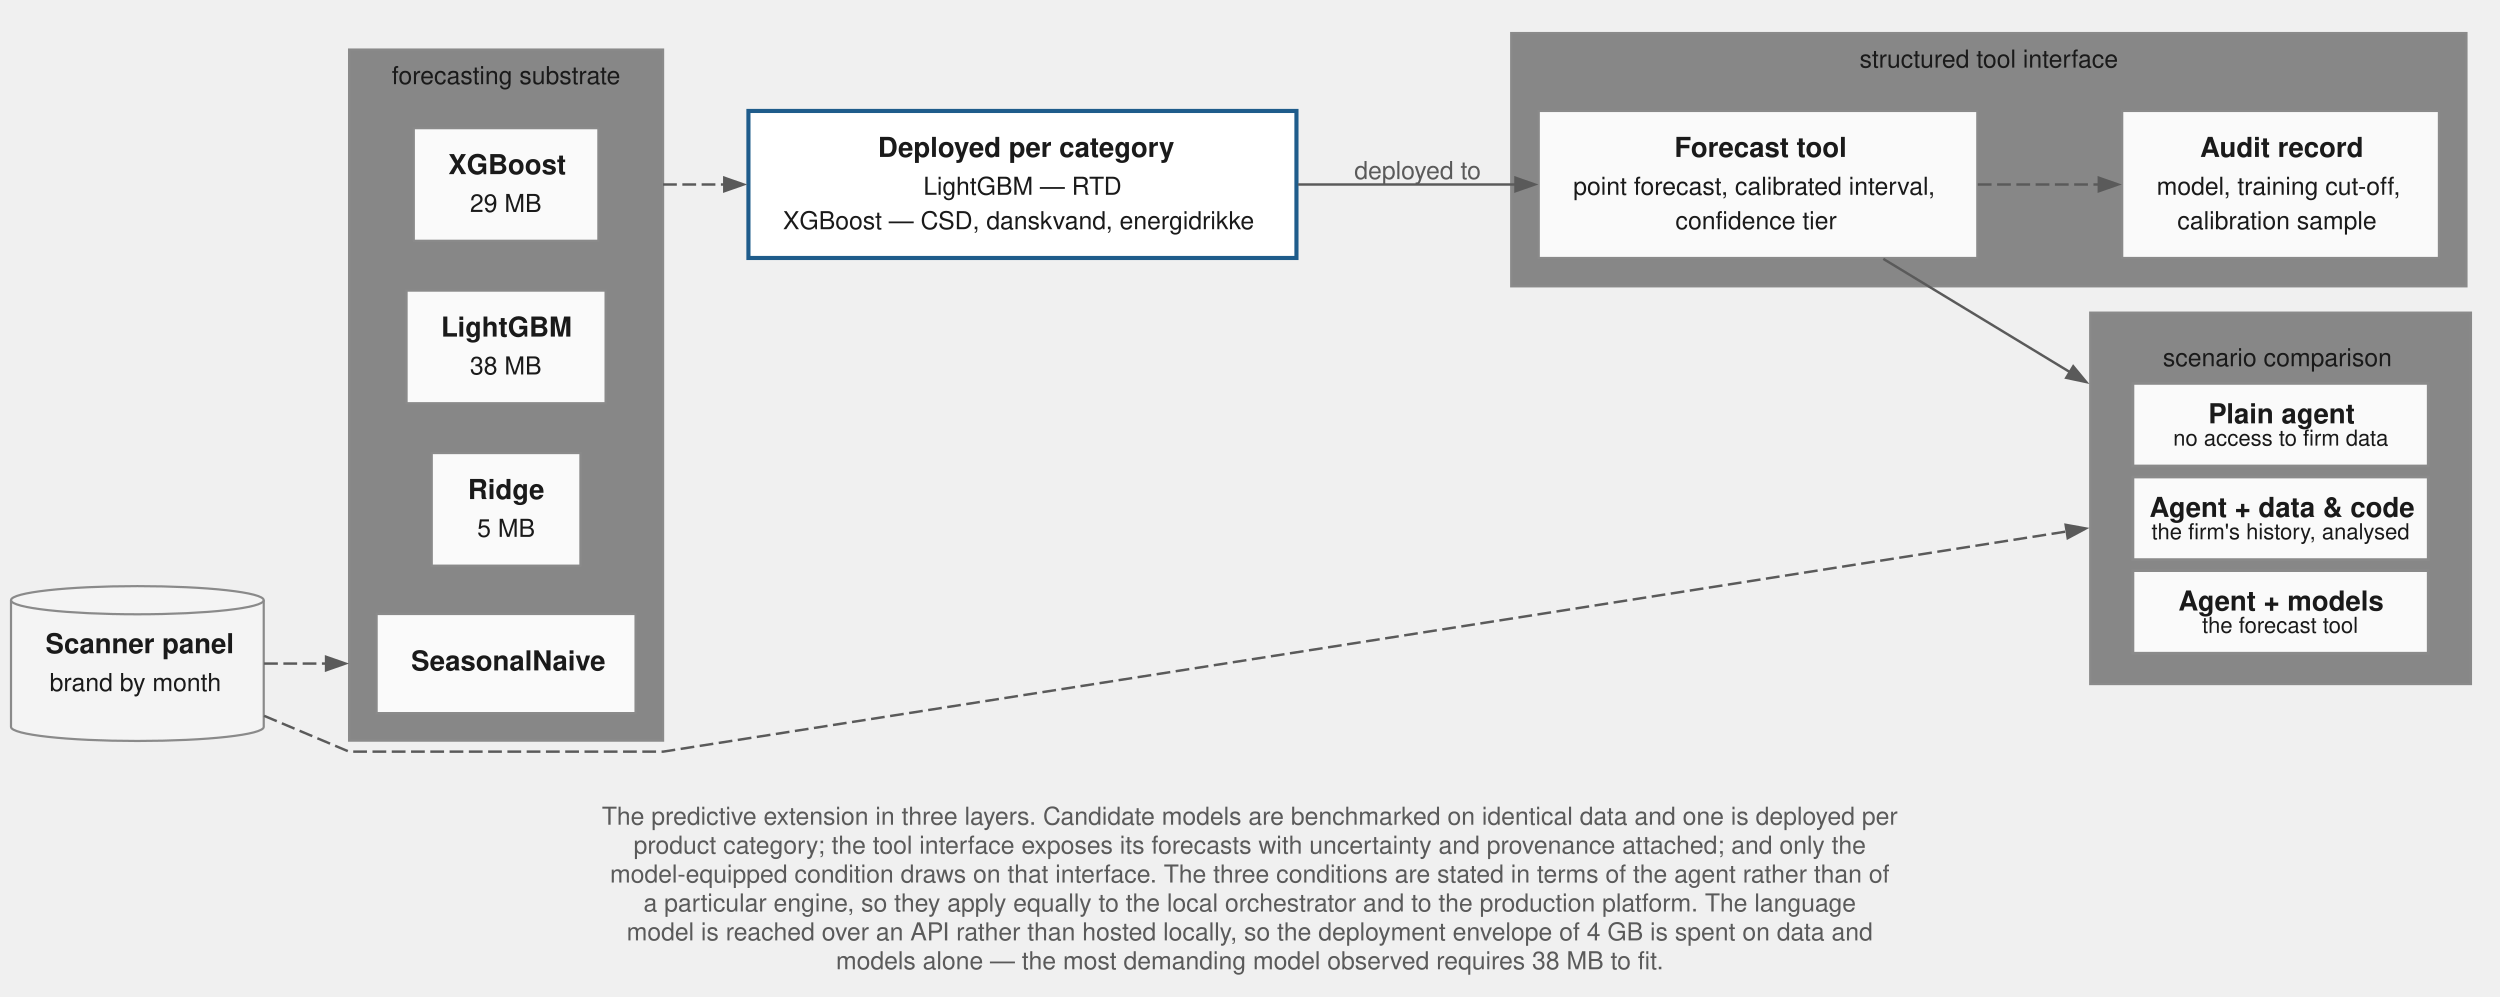
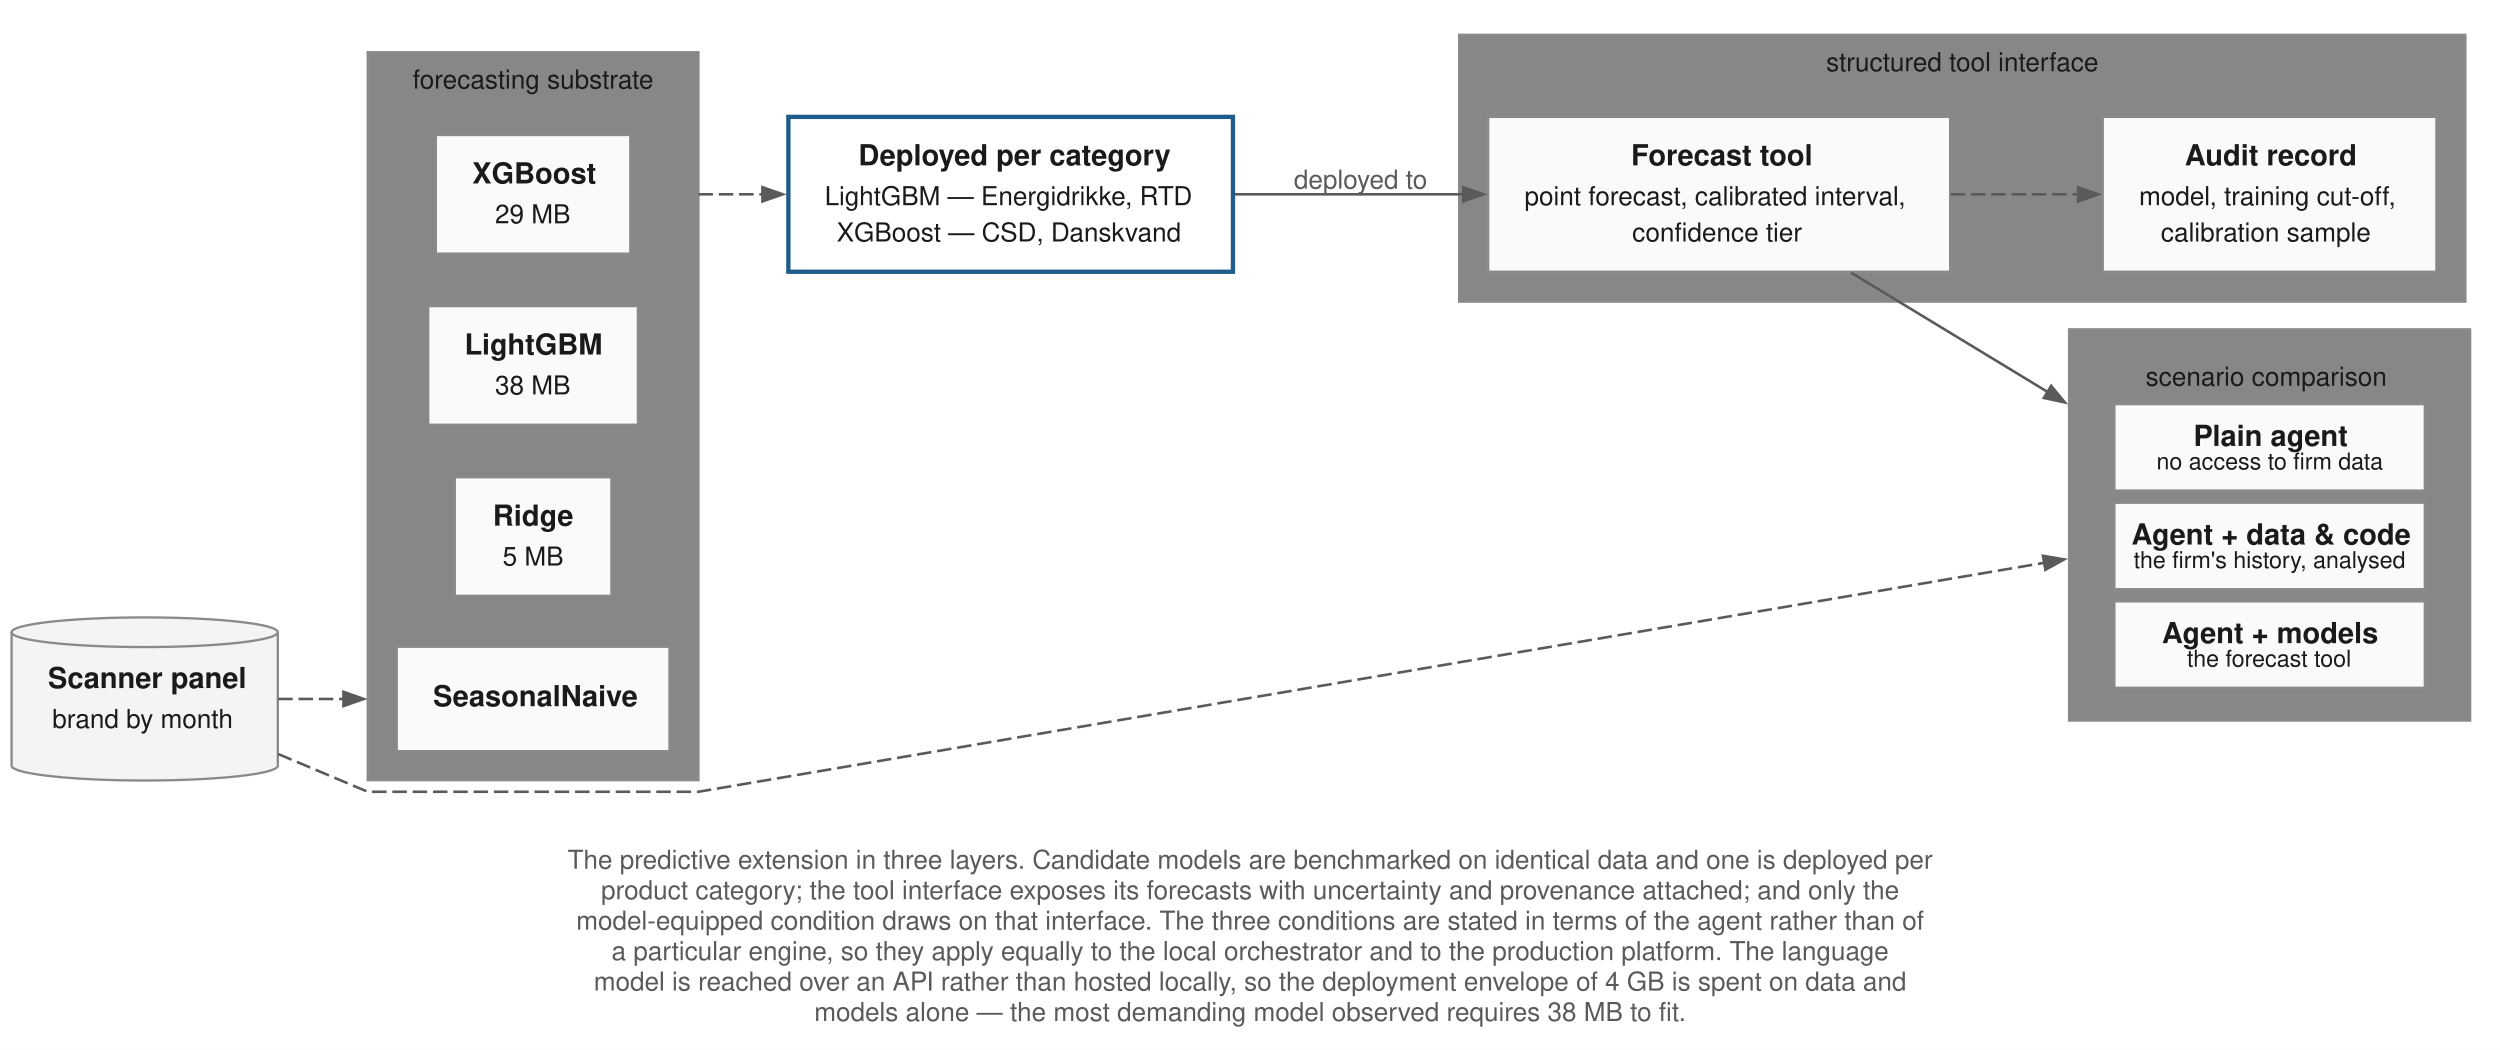
- <svg xmlns="http://www.w3.org/2000/svg" width="908pt" height="362pt" viewBox="0.00 0.00 908.00 362.00">
+ <svg xmlns="http://www.w3.org/2000/svg" width="862pt" height="362pt" viewBox="0.00 0.00 862.00 362.00">
  <g id="graph0" class="graph" transform="scale(1 1) rotate(0) translate(4 358)">
-     <text xml:space="preserve" text-anchor="middle" x="449.91" y="-58.45" font-family="Helvetica,sans-Serif" font-size="9.00" fill="#5a5a5a">The predictive extension in three layers. Candidate models are benchmarked on identical data and one is deployed per</text>
-     <text xml:space="preserve" text-anchor="middle" x="449.91" y="-47.95" font-family="Helvetica,sans-Serif" font-size="9.00" fill="#5a5a5a">product category; the tool interface exposes its forecasts with uncertainty and provenance attached; and only the</text>
-     <text xml:space="preserve" text-anchor="middle" x="449.91" y="-37.45" font-family="Helvetica,sans-Serif" font-size="9.00" fill="#5a5a5a">model-equipped condition draws on that interface. The three conditions are stated in terms of the agent rather than of</text>
-     <text xml:space="preserve" text-anchor="middle" x="449.91" y="-26.95" font-family="Helvetica,sans-Serif" font-size="9.00" fill="#5a5a5a">a particular engine, so they apply equally to the local orchestrator and to the production platform. The language</text>
-     <text xml:space="preserve" text-anchor="middle" x="449.91" y="-16.45" font-family="Helvetica,sans-Serif" font-size="9.00" fill="#5a5a5a">model is reached over an API rather than hosted locally, so the deployment envelope of 4 GB is spent on data and</text>
-     <text xml:space="preserve" text-anchor="middle" x="449.91" y="-5.95" font-family="Helvetica,sans-Serif" font-size="9.00" fill="#5a5a5a">models alone — the most demanding model observed requires 38 MB to fit.</text>
+     <polygon fill="white" stroke="none" points="-4,4 -4,-358 858.07,-358 858.07,4 -4,4" />
+     <text xml:space="preserve" text-anchor="middle" x="427.04" y="-58.45" font-family="Helvetica,sans-Serif" font-size="9.00" fill="#5a5a5a">The predictive extension in three layers. Candidate models are benchmarked on identical data and one is deployed per</text>
+     <text xml:space="preserve" text-anchor="middle" x="427.04" y="-47.95" font-family="Helvetica,sans-Serif" font-size="9.00" fill="#5a5a5a">product category; the tool interface exposes its forecasts with uncertainty and provenance attached; and only the</text>
+     <text xml:space="preserve" text-anchor="middle" x="427.04" y="-37.45" font-family="Helvetica,sans-Serif" font-size="9.00" fill="#5a5a5a">model-equipped condition draws on that interface. The three conditions are stated in terms of the agent rather than of</text>
+     <text xml:space="preserve" text-anchor="middle" x="427.04" y="-26.95" font-family="Helvetica,sans-Serif" font-size="9.00" fill="#5a5a5a">a particular engine, so they apply equally to the local orchestrator and to the production platform. The language</text>
+     <text xml:space="preserve" text-anchor="middle" x="427.04" y="-16.45" font-family="Helvetica,sans-Serif" font-size="9.00" fill="#5a5a5a">model is reached over an API rather than hosted locally, so the deployment envelope of 4 GB is spent on data and</text>
+     <text xml:space="preserve" text-anchor="middle" x="427.04" y="-5.95" font-family="Helvetica,sans-Serif" font-size="9.00" fill="#5a5a5a">models alone — the most demanding model observed requires 38 MB to fit.</text>
    <g id="clust1" class="cluster">
      <polygon fill="#878787" stroke="#8a8a8a" stroke-width="0.8" points="122.79,-89 122.79,-340 236.83,-340 236.83,-89 122.79,-89" />
      <text xml:space="preserve" text-anchor="middle" x="179.81" y="-327.45" font-family="Helvetica,sans-Serif" font-size="9.00" fill="#1a1a1a">forecasting substrate</text>
    </g>
    <g id="clust2" class="cluster">
-       <polygon fill="#878787" stroke="#8a8a8a" stroke-width="0.8" points="544.87,-254 544.87,-346 891.82,-346 891.82,-254 544.87,-254" />
-       <text xml:space="preserve" text-anchor="middle" x="718.35" y="-333.45" font-family="Helvetica,sans-Serif" font-size="9.00" fill="#1a1a1a">structured tool interface</text>
+       <polygon fill="#878787" stroke="#8a8a8a" stroke-width="0.8" points="499.12,-254 499.12,-346 846.07,-346 846.07,-254 499.12,-254" />
+       <text xml:space="preserve" text-anchor="middle" x="672.6" y="-333.45" font-family="Helvetica,sans-Serif" font-size="9.00" fill="#1a1a1a">structured tool interface</text>
    </g>
    <g id="node1" class="node">
      <path fill="#f4f4f4" stroke="#8a8a8a" stroke-width="0.8" d="M91.79,-140.01C91.79,-142.83 71.22,-145.12 45.89,-145.12 20.57,-145.12 0,-142.83 0,-140.01 0,-140.01 0,-93.99 0,-93.99 0,-91.17 20.57,-88.88 45.89,-88.88 71.22,-88.88 91.79,-91.17 91.79,-93.99 91.79,-93.99 91.79,-140.01 91.79,-140.01" />
      <path fill="none" stroke="#8a8a8a" stroke-width="0.8" d="M91.79,-140.01C91.79,-137.19 71.22,-134.89 45.89,-134.89 20.57,-134.89 0,-137.19 0,-140.01" />
      <text xml:space="preserve" text-anchor="start" x="12.52" y="-120.75" font-family="Helvetica,sans-Serif" font-weight="bold" font-size="10.00" fill="#1a1a1a">Scanner panel</text>
      <text xml:space="preserve" text-anchor="start" x="14.02" y="-107" font-family="Helvetica,sans-Serif" font-size="9.00" fill="#1a1a1a">brand by month</text>
    </g>
    <g id="node2" class="node">
      <polygon fill="#fafafa" stroke="#8a8a8a" stroke-width="0.8" points="226.83,-135 132.79,-135 132.79,-99 226.83,-99 226.83,-135" />
      <text xml:space="preserve" text-anchor="start" x="145.31" y="-114.5" font-family="Helvetica,sans-Serif" font-weight="bold" font-size="10.00" fill="#1a1a1a">SeasonalNaive</text>
    </g>
    <g id="edge1" class="edge">
      <path fill="none" stroke="#5a5a5a" stroke-width="0.9" stroke-dasharray="5,2" d="M91.92,-117C99.22,-117 106.89,-117 114.53,-117" />
      <polygon fill="#5a5a5a" stroke="#5a5a5a" stroke-width="0.9" points="114.43,-119.45 121.43,-117 114.43,-114.55 114.43,-119.45" />
    </g>
    <g id="node9" class="node">
-       <polygon fill="#878787" stroke="#8a8a8a" stroke-width="0.8" points="893.45,-244.45 755.16,-244.45 755.16,-109.55 893.45,-109.55 893.45,-244.45" />
-       <text xml:space="preserve" text-anchor="start" x="781.55" y="-225" font-family="Helvetica,sans-Serif" font-size="9.00" fill="#1a1a1a">scenario comparison</text>
-       <polygon fill="#fafafa" stroke="none" points="770.68,-188.75 770.68,-218.75 877.93,-218.75 877.93,-188.75 770.68,-188.75" />
-       <polygon fill="none" stroke="#8a8a8a" points="770.68,-188.75 770.68,-218.75 877.93,-218.75 877.93,-188.75 770.68,-188.75" />
-       <text xml:space="preserve" text-anchor="start" x="798.05" y="-204.25" font-family="Helvetica,sans-Serif" font-weight="bold" font-size="10.00" fill="#1a1a1a">Plain agent</text>
-       <text xml:space="preserve" text-anchor="start" x="785.3" y="-196.15" font-family="Helvetica,sans-Serif" font-size="8.00" fill="#1a1a1a">no access to firm data</text>
-       <polygon fill="#fafafa" stroke="none" points="770.68,-154.75 770.68,-184.75 877.93,-184.75 877.93,-154.75 770.68,-154.75" />
-       <polygon fill="none" stroke="#8a8a8a" points="770.68,-154.75 770.68,-184.75 877.93,-184.75 877.93,-154.75 770.68,-154.75" />
-       <text xml:space="preserve" text-anchor="start" x="776.68" y="-170.25" font-family="Helvetica,sans-Serif" font-weight="bold" font-size="10.00" fill="#1a1a1a">Agent + data &amp; code</text>
-       <text xml:space="preserve" text-anchor="start" x="777.43" y="-162.15" font-family="Helvetica,sans-Serif" font-size="8.00" fill="#1a1a1a">the firm's history, analysed</text>
-       <polygon fill="#fafafa" stroke="none" points="770.68,-120.75 770.68,-150.75 877.93,-150.75 877.93,-120.75 770.68,-120.75" />
-       <polygon fill="none" stroke="#8a8a8a" points="770.68,-120.75 770.68,-150.75 877.93,-150.75 877.93,-120.75 770.68,-120.75" />
-       <text xml:space="preserve" text-anchor="start" x="787.18" y="-136.25" font-family="Helvetica,sans-Serif" font-weight="bold" font-size="10.00" fill="#1a1a1a">Agent + models</text>
-       <text xml:space="preserve" text-anchor="start" x="795.8" y="-128.15" font-family="Helvetica,sans-Serif" font-size="8.00" fill="#1a1a1a">the forecast tool</text>
+       <polygon fill="#878787" stroke="#8a8a8a" stroke-width="0.8" points="847.7,-244.45 709.41,-244.45 709.41,-109.55 847.7,-109.55 847.7,-244.45" />
+       <text xml:space="preserve" text-anchor="start" x="735.8" y="-225" font-family="Helvetica,sans-Serif" font-size="9.00" fill="#1a1a1a">scenario comparison</text>
+       <polygon fill="#fafafa" stroke="none" points="724.93,-188.75 724.93,-218.75 832.18,-218.75 832.18,-188.75 724.93,-188.75" />
+       <polygon fill="none" stroke="#8a8a8a" points="724.93,-188.75 724.93,-218.75 832.18,-218.75 832.18,-188.75 724.93,-188.75" />
+       <text xml:space="preserve" text-anchor="start" x="752.3" y="-204.25" font-family="Helvetica,sans-Serif" font-weight="bold" font-size="10.00" fill="#1a1a1a">Plain agent</text>
+       <text xml:space="preserve" text-anchor="start" x="739.55" y="-196.15" font-family="Helvetica,sans-Serif" font-size="8.00" fill="#1a1a1a">no access to firm data</text>
+       <polygon fill="#fafafa" stroke="none" points="724.93,-154.75 724.93,-184.75 832.18,-184.75 832.18,-154.75 724.93,-154.75" />
+       <polygon fill="none" stroke="#8a8a8a" points="724.93,-154.75 724.93,-184.75 832.18,-184.75 832.18,-154.75 724.93,-154.75" />
+       <text xml:space="preserve" text-anchor="start" x="730.93" y="-170.25" font-family="Helvetica,sans-Serif" font-weight="bold" font-size="10.00" fill="#1a1a1a">Agent + data &amp; code</text>
+       <text xml:space="preserve" text-anchor="start" x="731.68" y="-162.15" font-family="Helvetica,sans-Serif" font-size="8.00" fill="#1a1a1a">the firm's history, analysed</text>
+       <polygon fill="#fafafa" stroke="none" points="724.93,-120.75 724.93,-150.75 832.18,-150.75 832.18,-120.75 724.93,-120.75" />
+       <polygon fill="none" stroke="#8a8a8a" points="724.93,-120.75 724.93,-150.75 832.18,-150.75 832.18,-120.75 724.93,-120.75" />
+       <text xml:space="preserve" text-anchor="start" x="741.43" y="-136.25" font-family="Helvetica,sans-Serif" font-weight="bold" font-size="10.00" fill="#1a1a1a">Agent + models</text>
+       <text xml:space="preserve" text-anchor="start" x="750.05" y="-128.15" font-family="Helvetica,sans-Serif" font-size="8.00" fill="#1a1a1a">the forecast tool</text>
    </g>
    <g id="edge6" class="edge">
-       <path fill="none" stroke="#5a5a5a" stroke-width="0.9" stroke-dasharray="5,2" d="M91.92,-98.02C108.26,-91.12 122.79,-85 122.79,-85 122.79,-85 236.83,-85 236.83,-85 236.83,-85 588.21,-140.12 747.01,-165.03" />
-       <polygon fill="#5a5a5a" stroke="#5a5a5a" stroke-width="0.9" points="746.24,-167.39 753.54,-166.06 747,-162.55 746.24,-167.39" />
+       <path fill="none" stroke="#5a5a5a" stroke-width="0.9" stroke-dasharray="5,2" d="M91.92,-98.02C108.26,-91.12 122.79,-85 122.79,-85 122.79,-85 236.83,-85 236.83,-85 236.83,-85 552.18,-138.65 701.23,-164.01" />
+       <polygon fill="#5a5a5a" stroke="#5a5a5a" stroke-width="0.9" points="700.42,-166.36 707.73,-165.12 701.24,-161.53 700.42,-166.36" />
    </g>
    <g id="node3" class="node">
      <polygon fill="#fafafa" stroke="#8a8a8a" stroke-width="0.8" points="206.81,-193.45 152.81,-193.45 152.81,-152.55 206.81,-152.55 206.81,-193.45" />
      <text xml:space="preserve" text-anchor="start" x="165.93" y="-176.75" font-family="Helvetica,sans-Serif" font-weight="bold" font-size="10.00" fill="#1a1a1a">Ridge</text>
      <text xml:space="preserve" text-anchor="start" x="169.31" y="-163" font-family="Helvetica,sans-Serif" font-size="9.00" fill="#1a1a1a">5 MB</text>
    </g>
    <g id="node4" class="node">
      <polygon fill="#fafafa" stroke="#8a8a8a" stroke-width="0.8" points="215.95,-252.45 143.66,-252.45 143.66,-211.55 215.95,-211.55 215.95,-252.45" />
      <text xml:space="preserve" text-anchor="start" x="156.18" y="-235.75" font-family="Helvetica,sans-Serif" font-weight="bold" font-size="10.00" fill="#1a1a1a">LightGBM</text>
      <text xml:space="preserve" text-anchor="start" x="166.68" y="-222" font-family="Helvetica,sans-Serif" font-size="9.00" fill="#1a1a1a">38 MB</text>
    </g>
    <g id="node5" class="node">
      <polygon fill="#fafafa" stroke="#8a8a8a" stroke-width="0.8" points="213.33,-311.45 146.29,-311.45 146.29,-270.55 213.33,-270.55 213.33,-311.45" />
      <text xml:space="preserve" text-anchor="start" x="158.81" y="-294.75" font-family="Helvetica,sans-Serif" font-weight="bold" font-size="10.00" fill="#1a1a1a">XGBoost</text>
      <text xml:space="preserve" text-anchor="start" x="166.68" y="-281" font-family="Helvetica,sans-Serif" font-size="9.00" fill="#1a1a1a">29 MB</text>
    </g>
    <g id="node6" class="node">
-       <polygon fill="white" stroke="#1f5c8b" stroke-width="1.5" points="466.87,-317.7 267.83,-317.7 267.83,-264.3 466.87,-264.3 466.87,-317.7" />
-       <text xml:space="preserve" text-anchor="start" x="314.85" y="-301" font-family="Helvetica,sans-Serif" font-weight="bold" font-size="10.00" fill="#1a1a1a">Deployed per category</text>
-       <text xml:space="preserve" text-anchor="start" x="331.35" y="-287.25" font-family="Helvetica,sans-Serif" font-size="9.00" fill="#1a1a1a">LightGBM — RTD</text>
-       <text xml:space="preserve" text-anchor="start" x="280.35" y="-274.75" font-family="Helvetica,sans-Serif" font-size="9.00" fill="#1a1a1a">XGBoost — CSD, danskvand, energidrikke</text>
+       <polygon fill="white" stroke="#1f5c8b" stroke-width="1.5" points="421.12,-317.7 267.83,-317.7 267.83,-264.3 421.12,-264.3 421.12,-317.7" />
+       <text xml:space="preserve" text-anchor="start" x="291.97" y="-301" font-family="Helvetica,sans-Serif" font-weight="bold" font-size="10.00" fill="#1a1a1a">Deployed per category</text>
+       <text xml:space="preserve" text-anchor="start" x="280.35" y="-287.25" font-family="Helvetica,sans-Serif" font-size="9.00" fill="#1a1a1a">LightGBM — Energidrikke, RTD</text>
+       <text xml:space="preserve" text-anchor="start" x="284.47" y="-274.75" font-family="Helvetica,sans-Serif" font-size="9.00" fill="#1a1a1a">XGBoost — CSD, Danskvand</text>
    </g>
    <g id="edge2" class="edge">
-       <path fill="none" stroke="#5a5a5a" stroke-width="0.9" stroke-dasharray="5,2" d="M236.83,-291C244.02,-291 251.56,-291 259.24,-291" />
-       <polygon fill="#5a5a5a" stroke="#5a5a5a" stroke-width="0.9" points="259.06,-293.45 266.06,-291 259.06,-288.55 259.06,-293.45" />
+       <path fill="none" stroke="#5a5a5a" stroke-width="0.9" stroke-dasharray="5,2" d="M236.83,-291C244.11,-291 251.69,-291 259.3,-291" />
+       <polygon fill="#5a5a5a" stroke="#5a5a5a" stroke-width="0.9" points="258.89,-293.45 265.89,-291 258.89,-288.55 258.89,-293.45" />
    </g>
    <g id="node7" class="node">
-       <polygon fill="#fafafa" stroke="#8a8a8a" stroke-width="0.8" points="714.16,-317.7 554.87,-317.7 554.87,-264.3 714.16,-264.3 714.16,-317.7" />
-       <text xml:space="preserve" text-anchor="start" x="604.14" y="-301" font-family="Helvetica,sans-Serif" font-weight="bold" font-size="10.00" fill="#1a1a1a">Forecast tool</text>
-       <text xml:space="preserve" text-anchor="start" x="567.39" y="-287.25" font-family="Helvetica,sans-Serif" font-size="9.00" fill="#1a1a1a">point forecast, calibrated interval,</text>
-       <text xml:space="preserve" text-anchor="start" x="604.51" y="-274.75" font-family="Helvetica,sans-Serif" font-size="9.00" fill="#1a1a1a">confidence tier</text>
+       <polygon fill="#fafafa" stroke="#8a8a8a" stroke-width="0.8" points="668.41,-317.7 509.12,-317.7 509.12,-264.3 668.41,-264.3 668.41,-317.7" />
+       <text xml:space="preserve" text-anchor="start" x="558.39" y="-301" font-family="Helvetica,sans-Serif" font-weight="bold" font-size="10.00" fill="#1a1a1a">Forecast tool</text>
+       <text xml:space="preserve" text-anchor="start" x="521.64" y="-287.25" font-family="Helvetica,sans-Serif" font-size="9.00" fill="#1a1a1a">point forecast, calibrated interval,</text>
+       <text xml:space="preserve" text-anchor="start" x="558.76" y="-274.75" font-family="Helvetica,sans-Serif" font-size="9.00" fill="#1a1a1a">confidence tier</text>
    </g>
    <g id="edge3" class="edge">
-       <path fill="none" stroke="#5a5a5a" stroke-width="0.9" d="M467.46,-291C493.48,-291 521.34,-291 546.66,-291" />
-       <polygon fill="#5a5a5a" stroke="#5a5a5a" stroke-width="0.9" points="546.42,-293.45 553.42,-291 546.42,-288.55 546.42,-293.45" />
-       <text xml:space="preserve" text-anchor="middle" x="510.87" y="-292.95" font-family="Helvetica,sans-Serif" font-size="9.00" fill="#5a5a5a">deployed to</text>
+       <path fill="none" stroke="#5a5a5a" stroke-width="0.9" d="M421.8,-291C446.84,-291 474.84,-291 500.61,-291" />
+       <polygon fill="#5a5a5a" stroke="#5a5a5a" stroke-width="0.9" points="500.53,-293.45 507.53,-291 500.53,-288.55 500.53,-293.45" />
+       <text xml:space="preserve" text-anchor="middle" x="465.12" y="-292.95" font-family="Helvetica,sans-Serif" font-size="9.00" fill="#5a5a5a">deployed to</text>
    </g>
    <g id="node8" class="node">
-       <polygon fill="#fafafa" stroke="#8a8a8a" stroke-width="0.8" points="881.82,-317.7 766.78,-317.7 766.78,-264.3 881.82,-264.3 881.82,-317.7" />
-       <text xml:space="preserve" text-anchor="start" x="795.05" y="-301" font-family="Helvetica,sans-Serif" font-weight="bold" font-size="10.00" fill="#1a1a1a">Audit record</text>
-       <text xml:space="preserve" text-anchor="start" x="779.3" y="-287.25" font-family="Helvetica,sans-Serif" font-size="9.00" fill="#1a1a1a">model, training cut-off,</text>
-       <text xml:space="preserve" text-anchor="start" x="786.8" y="-274.75" font-family="Helvetica,sans-Serif" font-size="9.00" fill="#1a1a1a">calibration sample</text>
+       <polygon fill="#fafafa" stroke="#8a8a8a" stroke-width="0.8" points="836.07,-317.7 721.03,-317.7 721.03,-264.3 836.07,-264.3 836.07,-317.7" />
+       <text xml:space="preserve" text-anchor="start" x="749.3" y="-301" font-family="Helvetica,sans-Serif" font-weight="bold" font-size="10.00" fill="#1a1a1a">Audit record</text>
+       <text xml:space="preserve" text-anchor="start" x="733.55" y="-287.25" font-family="Helvetica,sans-Serif" font-size="9.00" fill="#1a1a1a">model, training cut-off,</text>
+       <text xml:space="preserve" text-anchor="start" x="741.05" y="-274.75" font-family="Helvetica,sans-Serif" font-size="9.00" fill="#1a1a1a">calibration sample</text>
    </g>
    <g id="edge4" class="edge">
-       <path fill="none" stroke="#5a5a5a" stroke-width="0.9" stroke-dasharray="5,2" d="M714.34,-291C729.02,-291 744.21,-291 758.42,-291" />
-       <polygon fill="#5a5a5a" stroke="#5a5a5a" stroke-width="0.9" points="758.29,-293.45 765.29,-291 758.29,-288.55 758.29,-293.45" />
+       <path fill="none" stroke="#5a5a5a" stroke-width="0.9" stroke-dasharray="5,2" d="M668.59,-291C683.27,-291 698.46,-291 712.67,-291" />
+       <polygon fill="#5a5a5a" stroke="#5a5a5a" stroke-width="0.9" points="712.54,-293.45 719.54,-291 712.54,-288.55 712.54,-293.45" />
    </g>
    <g id="edge5" class="edge">
-       <path fill="none" stroke="#5a5a5a" stroke-width="0.9" d="M680.02,-263.98C700.27,-251.69 724.8,-236.8 747.8,-222.84" />
-       <polygon fill="#5a5a5a" stroke="#5a5a5a" stroke-width="0.9" points="749,-224.97 753.72,-219.24 746.46,-220.78 749,-224.97" />
+       <path fill="none" stroke="#5a5a5a" stroke-width="0.9" d="M634.27,-263.98C654.52,-251.69 679.05,-236.8 702.05,-222.84" />
+       <polygon fill="#5a5a5a" stroke="#5a5a5a" stroke-width="0.9" points="703.25,-224.97 707.97,-219.24 700.71,-220.78 703.25,-224.97" />
    </g>
  </g>
</svg>
